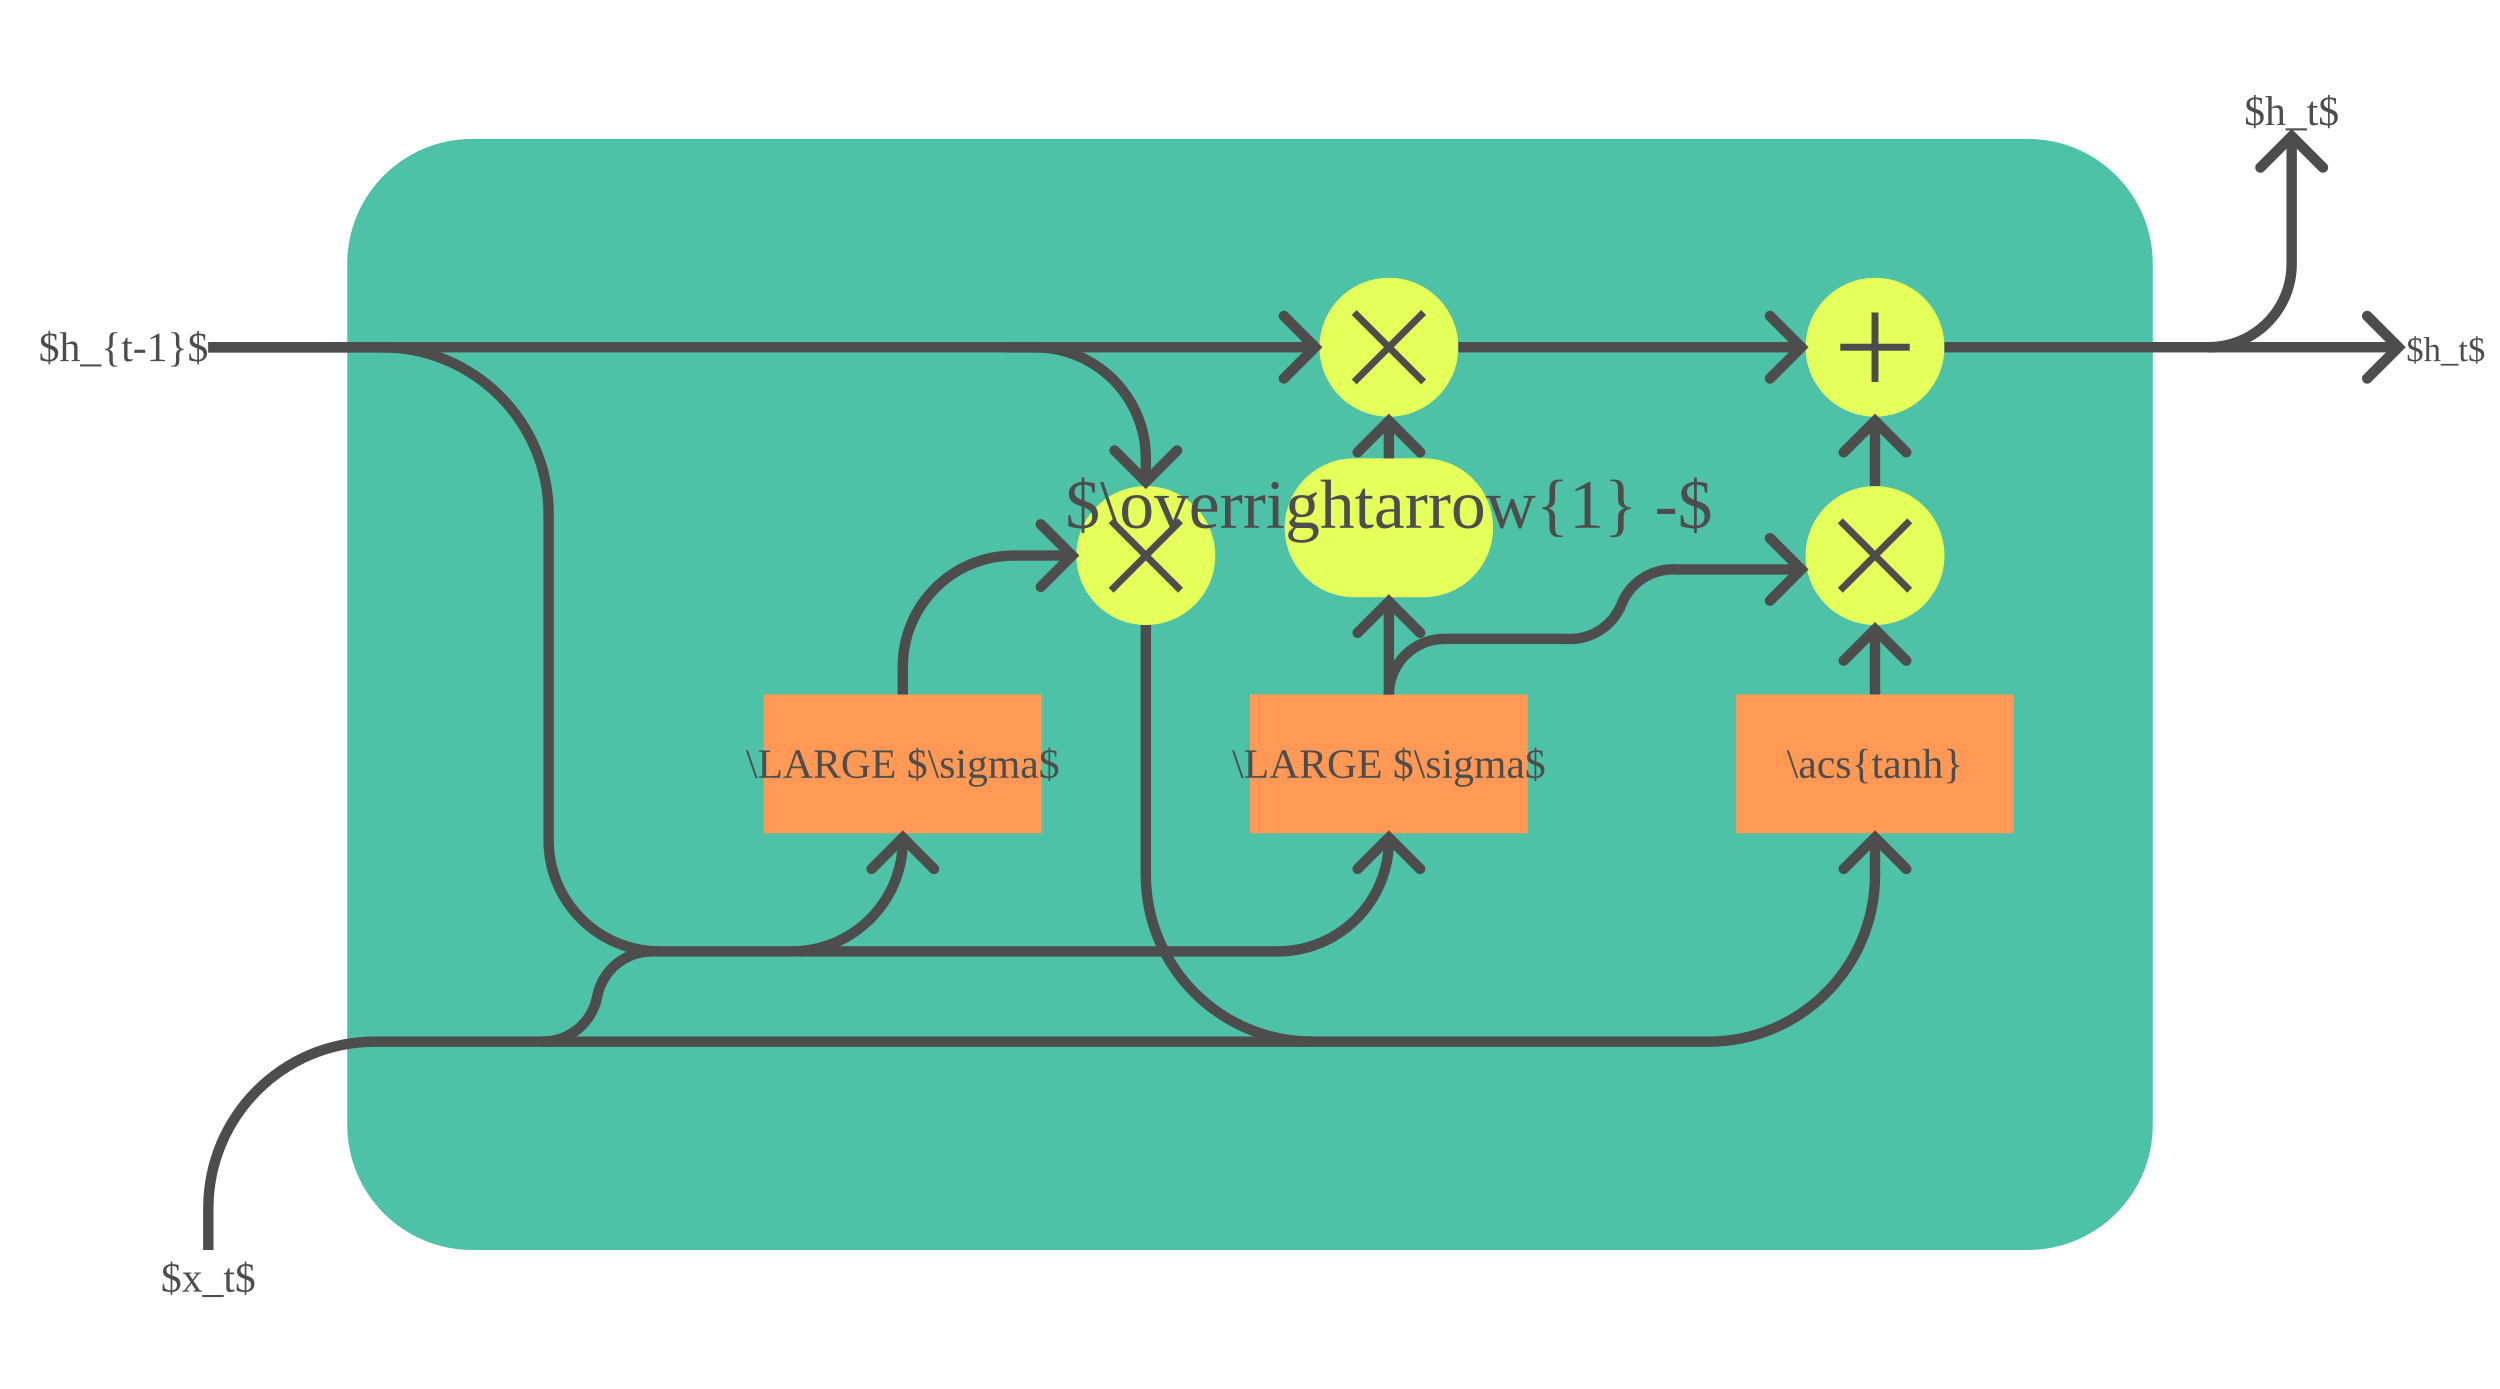
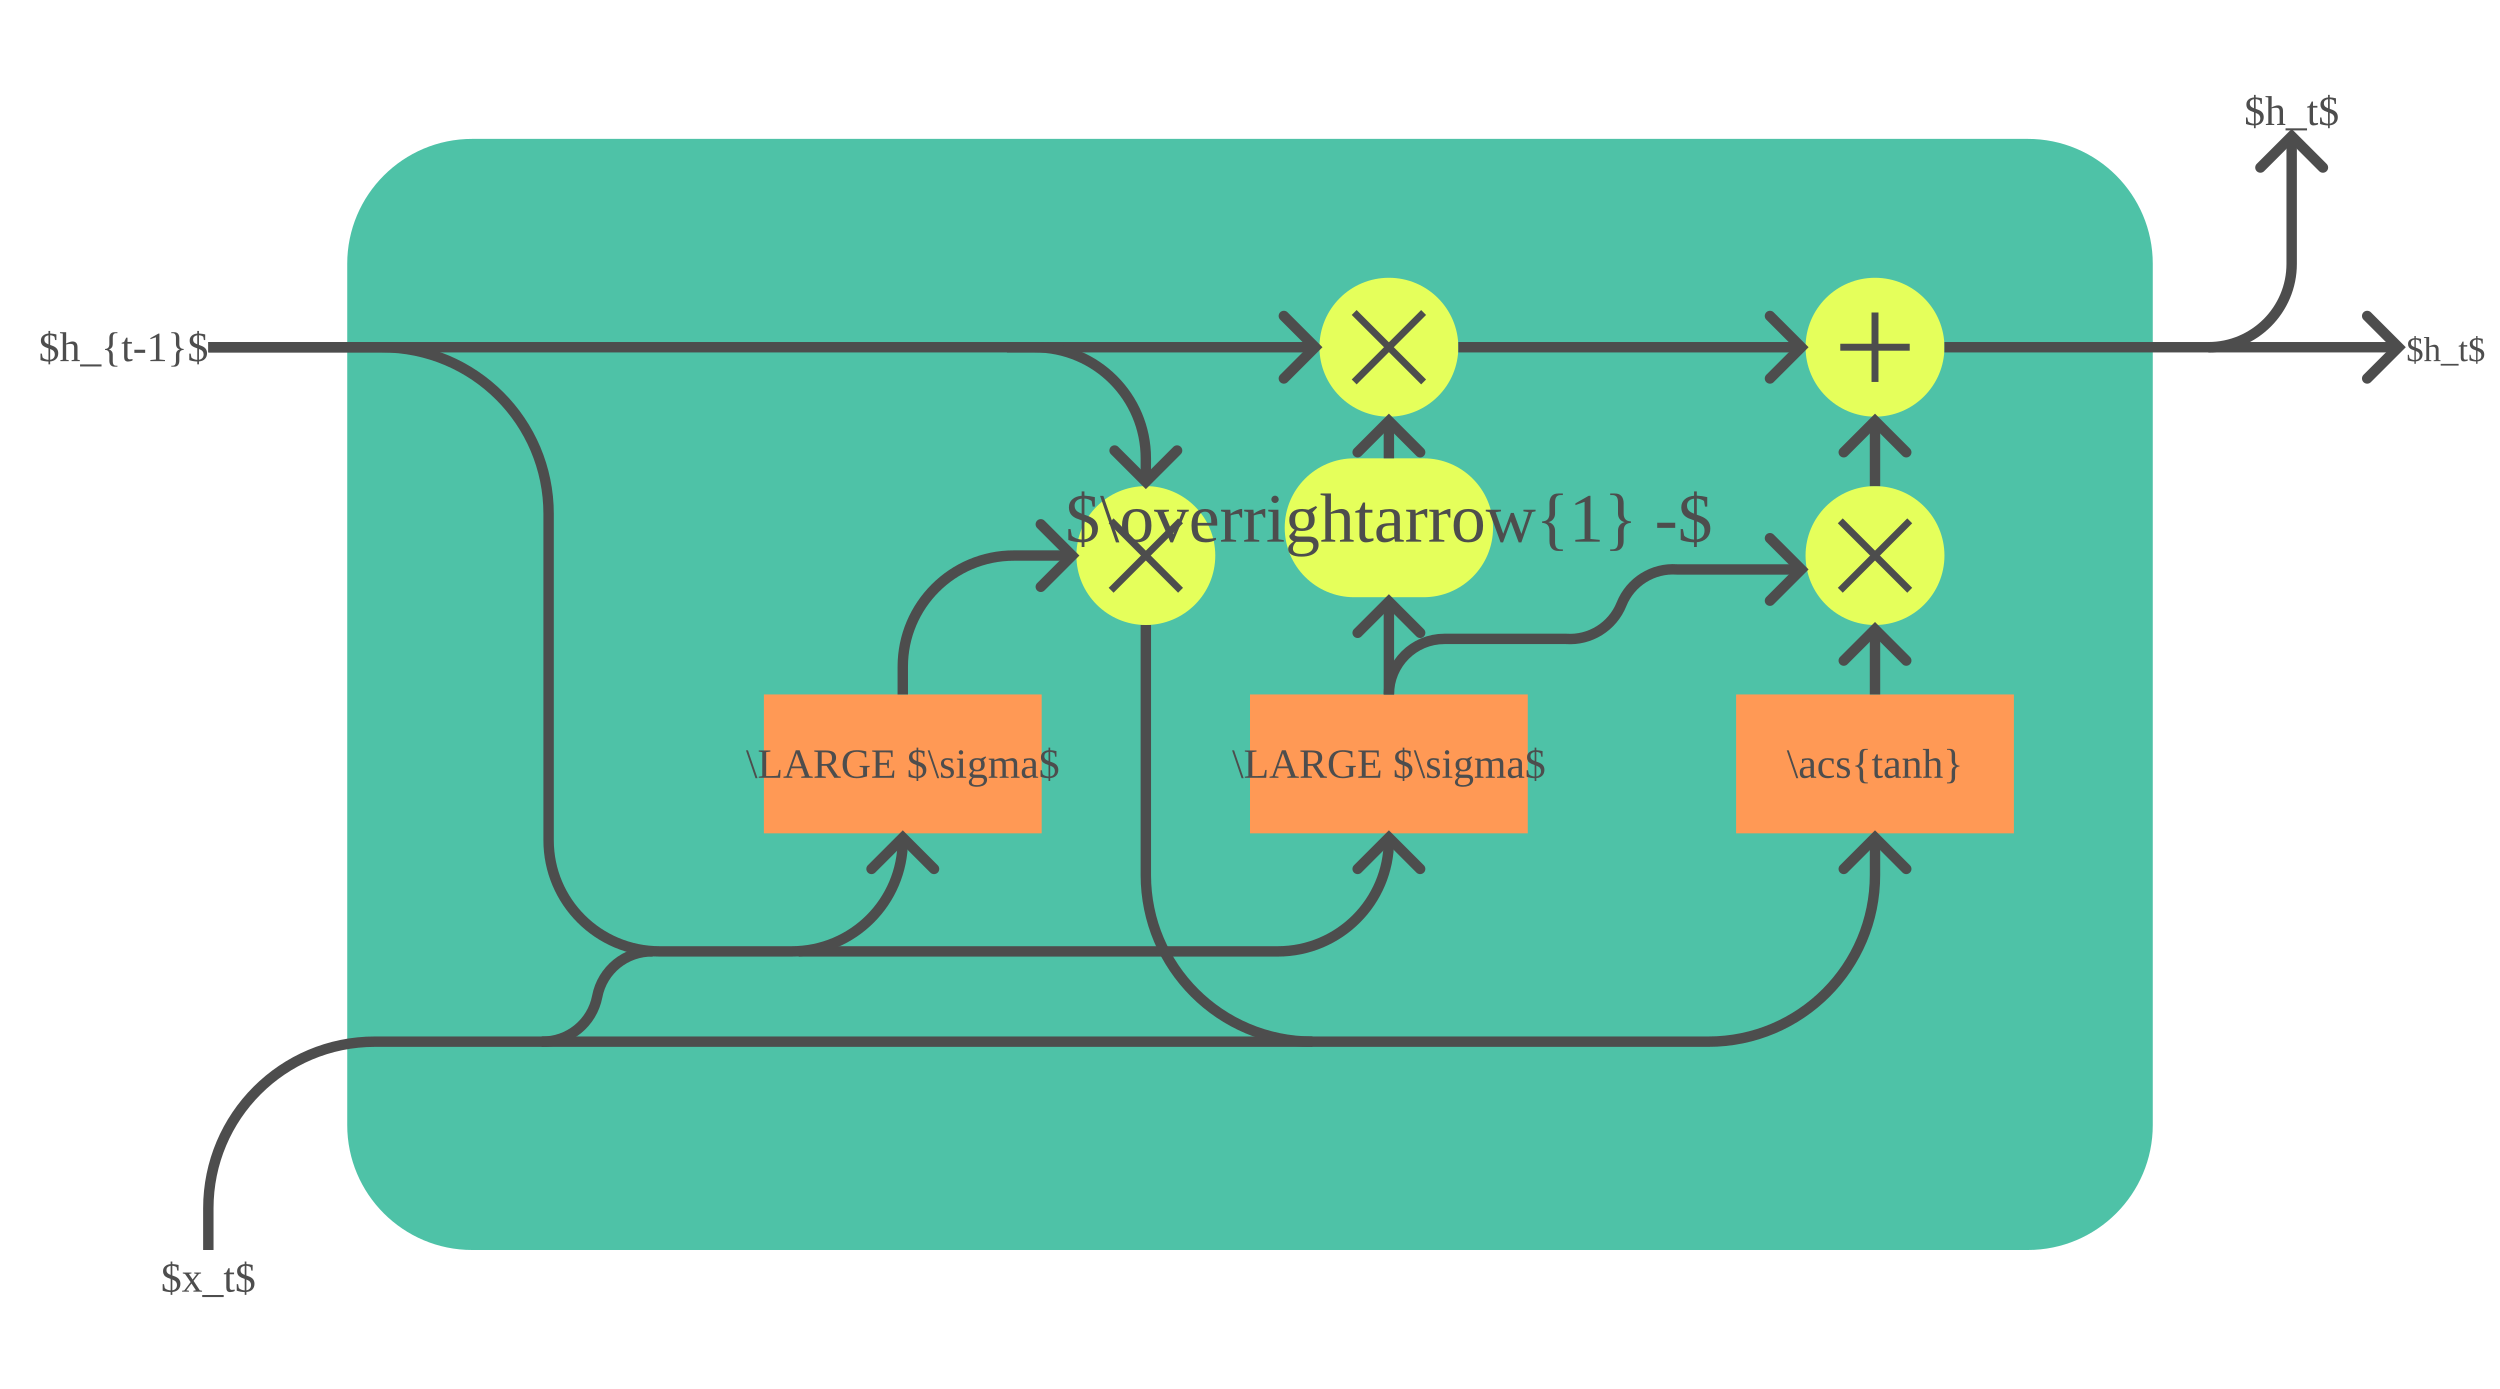
<svg xmlns="http://www.w3.org/2000/svg" width="720" height="400" viewBox="0 0 720 400" version="1.1" id="svg8" xml:space="preserve">
  <defs id="defs2">
    <marker style="overflow:visible" id="arrow" refX="0" refY="0" orient="auto-start-reverse" markerWidth="4.207" markerHeight="7" viewBox="0 0 4.207 7" preserveAspectRatio="xMidYMid">
      <path style="fill:none;stroke:context-stroke;stroke-width:1;stroke-linecap:round" d="M 3,-3 0,0 3,3" id="arrow3" transform="rotate(180,0.125,0)" />
    </marker>
  </defs>
  <g id="cell">
    <rect id="background" width="520" height="320" x="100" y="40" ry="36" fill="#4ec2a7" rx="36" />
    <g id="pointwise">
      <circle id="mult1" cx="400" cy="100" r="20" stroke="none" fill="#e5ff5b" />
      <circle id="mult2" cx="540" cy="160" r="20" stroke="none" fill="#e5ff5b" />
      <circle id="mult3" cx="330" cy="160" r="20" stroke="none" fill="#e5ff5b" />
      <circle id="add" cx="540" cy="100" r="20" stroke="none" fill="#e5ff5b" />
      <rect y="132" x="370" height="40" width="60" id="tanh2" ry="20" fill="#e5ff5b" rx="20" />
-       <text x="400" y="152" id="textTanhPointwise" fill="#4d4d4d" stroke="none" font-size="20px" text-anchor="middle">$\overrightarrow{1} -$</text>
+       <text x="400" y="156" id="textTanhPointwise" fill="#4d4d4d" stroke="none" font-size="20px" text-anchor="middle">$\overrightarrow{1} -$</text>
      <g id="plusSign">
        <line x1="540" x2="540" y1="110" y2="90" stroke-width="2" stroke="#4d4d4d" id="plus1" />
        <line x1="550" x2="530" y1="100" y2="100" stroke-width="2" stroke="#4d4d4d" id="plus2" />
      </g>
      <g id="multSign1">
        <line x1="390" x2="410" y1="110" y2="90" stroke-width="2" stroke="#4d4d4d" id="line1773" />
        <line x1="410" x2="390" y1="110" y2="90" stroke-width="2" stroke="#4d4d4d" id="line1771" />
      </g>
      <g id="multSign3">
        <line x1="320" x2="340" y1="170" y2="150" stroke-width="2" stroke="#4d4d4d" id="mult2-9" />
        <line x1="340" x2="320" y1="170" y2="150" stroke-width="2" stroke="#4d4d4d" id="mult1-3" />
      </g>
      <g id="multSign2">
        <line x1="550" x2="530" y1="170" y2="150" stroke-width="2" stroke="#4d4d4d" id="mult2-0" />
        <line x1="550" x2="530" y1="150" y2="170" stroke-width="2" stroke="#4d4d4d" id="mult1-6" />
      </g>
    </g>
    <g id="NN">
      <rect id="sigmNN1" width="80" height="40" x="360" y="200" fill="#ff9955" stroke="none" />
      <rect id="tanhNN0" width="80" height="40" x="500" y="200" fill="#ff9955" stroke="none" />
      <rect id="sigmNN0" width="80" height="40" x="220" y="200" fill="#ff9955" stroke="none" />
      <text x="540" y="224" id="textTanh" fill="#4d4d4d" stroke="none" font-size="12" text-anchor="middle">\acs{tanh}</text>
      <text x="260" y="224" id="textSig0" fill="#4d4d4d" stroke="none" font-size="12" text-anchor="middle">\LARGE $\sigma$</text>
      <text x="400" y="224" id="textSig1" fill="#4d4d4d" stroke="none" font-size="12" text-anchor="middle">\LARGE $\sigma$</text>
    </g>
    <g id="paths" style="display:none">
      <line x1="392" x2="392" y1="210" y2="187" stroke-width="3" stroke="#4d4d4d" marker-end="url(#arrow)" id="line1963" />
      <line x1="392" x2="392" y1="145" y2="122" stroke-width="3" stroke="#4d4d4d" marker-end="url(#arrow)" id="line2540" />
      <line x1="570" x2="570" y1="210" y2="278" stroke-width="3" stroke="#4d4d4d" marker-end="url(#arrow)" id="line2545" />
      <line x1="180" x2="180" y1="210" y2="122" stroke-width="3" stroke="#4d4d4d" marker-end="url(#arrow)" id="line2541" />
      <line x1="60" x2="430" y1="300" y2="300" stroke-width="3" stroke="#4d4d4d" id="line25415" marker-end="url(#arrow)" />
      <line x1="590" x2="690" y1="300" y2="300" stroke-width="3" stroke="#4d4d4d" id="line25411" marker-end="url(#arrow)" />
      <line x1="412" x2="690" y1="100" y2="100" stroke-width="3" stroke="#4d4d4d" id="line25419" marker-end="url(#arrow)" />
      <line x1="200" x2="370" y1="100" y2="100" stroke-width="3" stroke="#4d4d4d" id="line254153" marker-end="url(#arrow)" />
      <line x2="548" y1="300" y2="300" stroke-width="3" stroke="#4d4d4d" id="line1103" marker-end="url(#arrow)" x1="512" />
      <line x1="60" x2="158" y1="100" y2="100" stroke-width="3" stroke="#4d4d4d" id="line25416" marker-end="url(#arrow)" />
      <path id="path1" d="m 636,300 a 24,24 0 0 0 24,-24 V 40" fill="none" stroke="#4d4d4d" stroke-width="3" marker-end="url(#arrow)" />
      <path d="m 60,360 v -12 a 48,48 0 0 1 48,-48" id="path2" fill="none" stroke="#4d4d4d" stroke-width="3" />
      <path id="path3" d="m 287,210 a 45,45 0 0 1 45,-45 h 38" fill="none" stroke="#4d4d4d" stroke-width="3" marker-end="url(#arrow)" />
      <path id="path4" d="m 376,300 a 16,16 0 0 0 16,-16 v -32" stroke="#4d4d4d" fill="none" stroke-width="3" marker-end="url(#arrow)" />
      <path id="path5" d="m 271,300 a 16,16 0 0 0 16,-16 v -32" stroke="#4d4d4d" fill="none" stroke-width="3" marker-end="url(#arrow)" />
      <path id="path6" d="m 164,300 a 16,16 0 0 0 16,-16 v -32" stroke="#4d4d4d" fill="none" stroke-width="3" marker-end="url(#arrow)" />
      <path id="path7" d="m 554,100 a 16,16 0 0 1 16,16 v 52" stroke="#4d4d4d" fill="none" stroke-width="3" marker-end="url(#arrow)" />
    </g>
    <path d="m 60,360 v -12 a 48,48 0 0 1 48,-48 h 384 a 48,48 0 0 0 48,-48 v -10" id="path11" fill="none" stroke="#4d4d4d" stroke-width="3" marker-end="url(#arrow)" />
    <path d="m 60,100 h 50 a 48,48 0 0 1 48,48 v 94 a 32,32 0 0 0 32,32 h 6 32 a 32,32 0 0 0 32,-32" id="path8" fill="none" stroke="#4d4d4d" stroke-width="3" marker-end="url(#arrow)" />
    <line x1="60" x2="378" y1="100" y2="100" stroke-width="3" stroke="#4d4d4d" id="line1" marker-end="url(#arrow)" />
    <path d="m 260,200 v -8 a 32,32 0 0 1 32,-32 h 16" id="path9" fill="none" stroke="#4d4d4d" stroke-width="3" marker-end="url(#arrow)" />
    <path d="m 290,100 h 8 a 32,32 0 0 1 32,32 v 6" id="path10" fill="none" stroke="#4d4d4d" stroke-width="3" marker-end="url(#arrow)" />
    <path d="m 330,180 v 72 a 48,48 0 0 0 48,48" id="path12" fill="none" stroke="#4d4d4d" stroke-width="3" />
    <path d="m 230,274 h 138 a 32,32 0 0 0 32,-32" id="path13" fill="none" stroke="#4d4d4d" stroke-width="3" marker-end="url(#arrow)" />
    <path d="m 400,200 v -26" id="path15" fill="none" stroke="#4d4d4d" stroke-width="3" marker-end="url(#arrow)" />
    <path d="m 400,200 a 16,16 0 0 1 16,-16 h 35 a 16,16 0 0 0 16,-10 a 16,16 0 0 1 16,-10 h 35" id="path16" fill="none" stroke="#4d4d4d" stroke-width="3" marker-end="url(#arrow)" />
    <path d="m 400,132 v -10" id="path17" fill="none" stroke="#4d4d4d" stroke-width="3" marker-end="url(#arrow)" />
    <path d="m 540,200 v -18" id="path18" fill="none" stroke="#4d4d4d" stroke-width="3" marker-end="url(#arrow)" />
    <path d="m 540,140 v -18" id="path19" fill="none" stroke="#4d4d4d" stroke-width="3" marker-end="url(#arrow)" />
    <path d="m 420,100 h 98" id="path20" fill="none" stroke="#4d4d4d" stroke-width="3" marker-end="url(#arrow)" />
    <line x1="560" x2="690" y1="100" y2="100" stroke-width="3" stroke="#4d4d4d" id="line14" marker-end="url(#arrow)" />
    <path id="path14" d="m 636,100 a 24,24 0 0 0 24,-24 V 40" fill="none" stroke="#4d4d4d" stroke-width="3" marker-end="url(#arrow)" />
    <path d="m 156,300 a 16,16 0 0 0 16,-13 16,16 0 0 1 16,-13" id="path9-7" fill="none" stroke="#4d4d4d" stroke-width="3" />
  </g>
  <g id="calque" style="display:inline">
    <text id="text1982" y="36" x="660" font-size="12" fill="#4d4d4d" text-anchor="middle">$h_t$</text>
    <text id="text1994" y="104" x="693" font-size="10" fill="#4d4d4d">$h_t$</text>
    <text x="60" y="372" id="text2002" font-size="12" fill="#4d4d4d" text-anchor="middle">$x_t$</text>
    <text x="60" y="104" id="text2058" fill="#4d4d4d" font-size="12" text-anchor="end">$h_{t-1}$</text>
  </g>
</svg>
